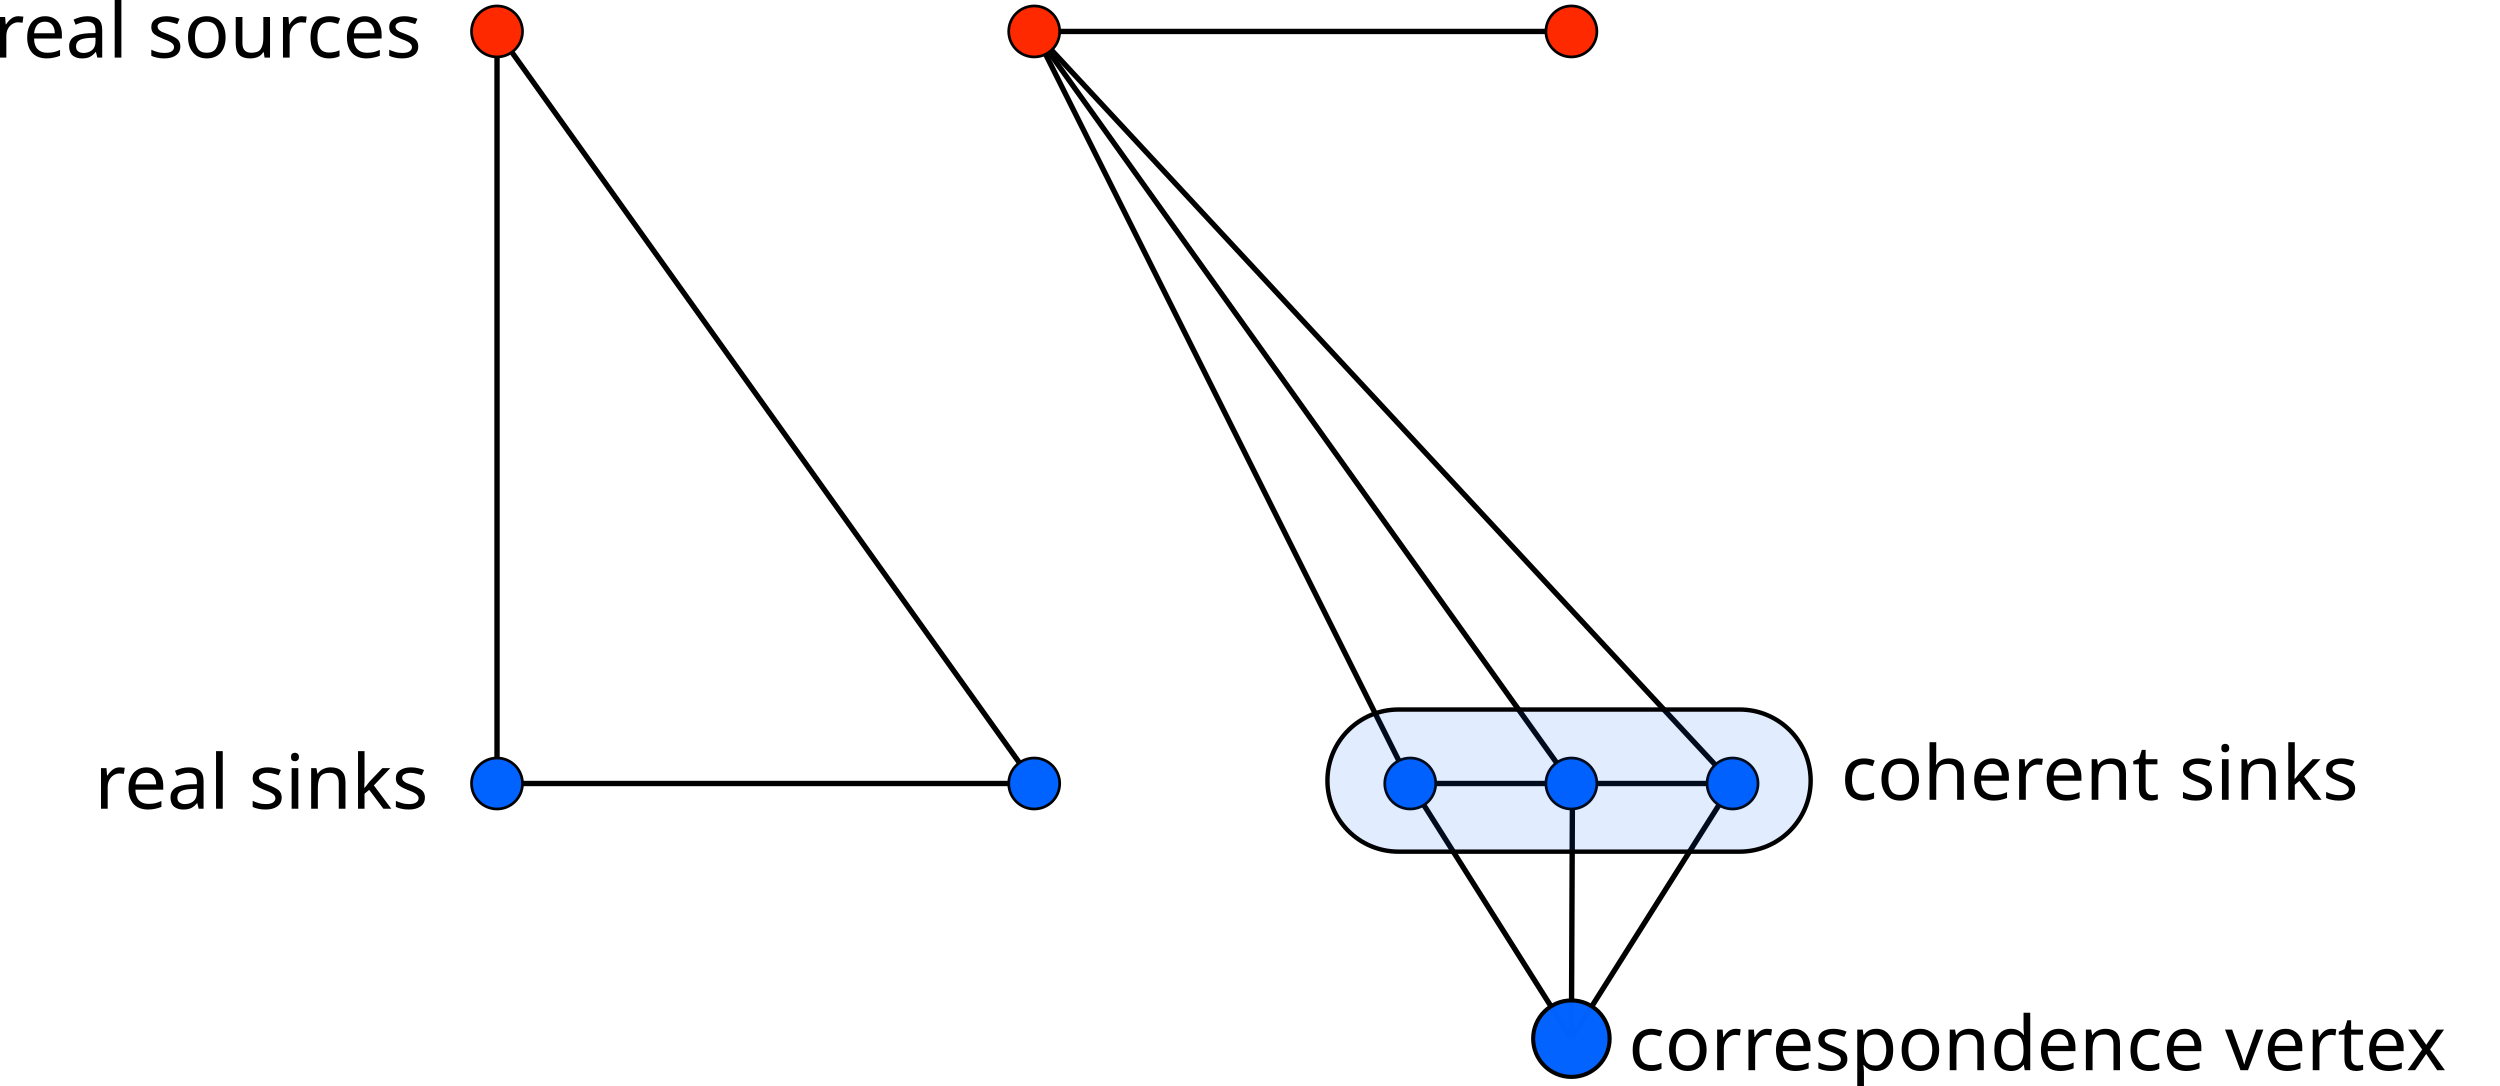
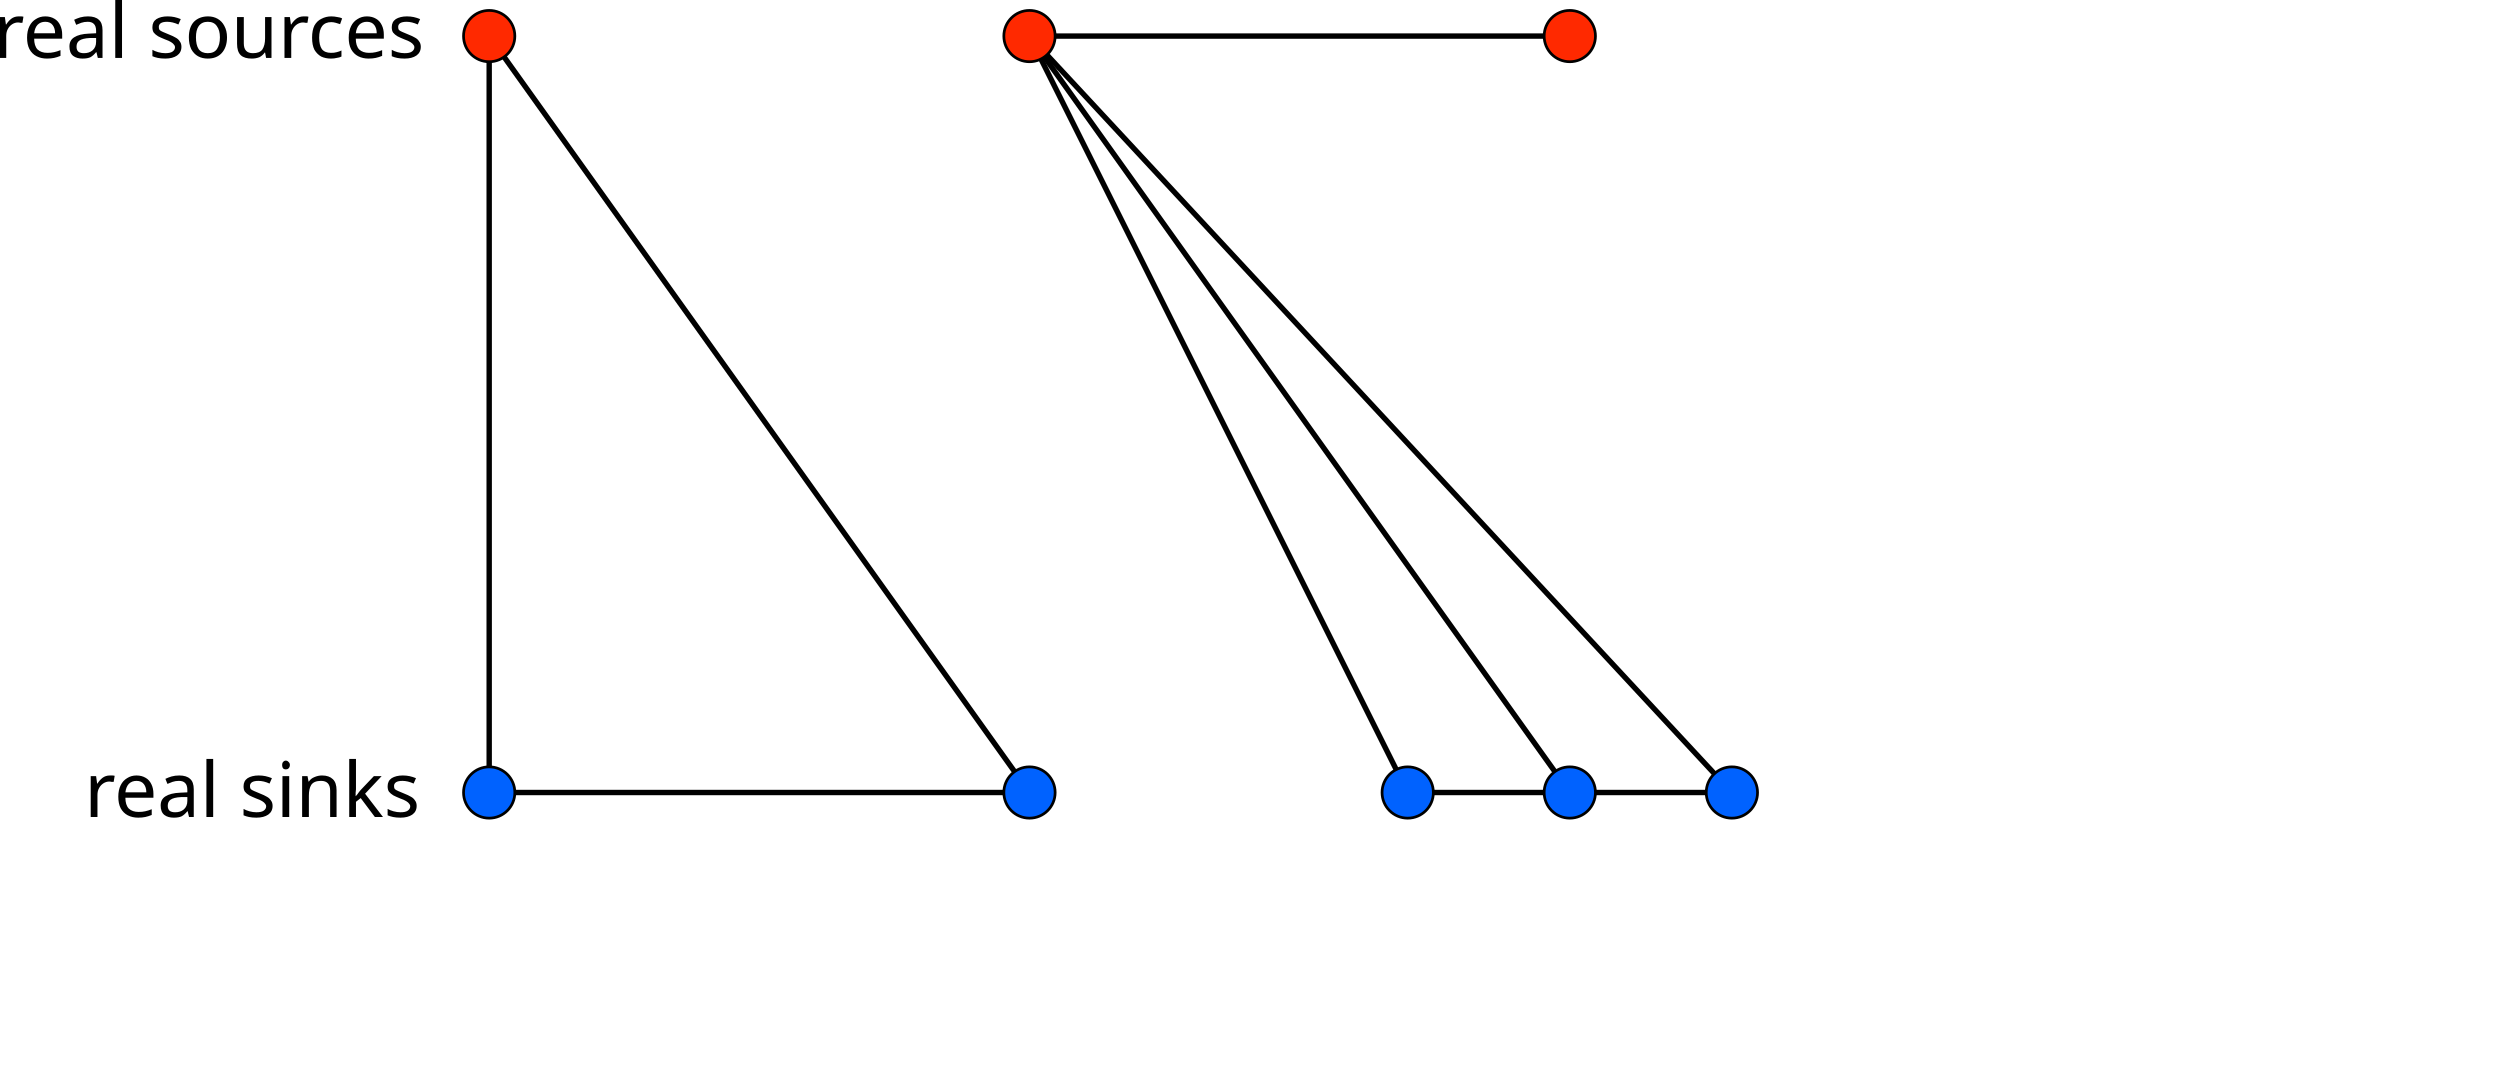
- <svg xmlns="http://www.w3.org/2000/svg" id="svg8" version="1.1" viewBox="0 0 192.509 83.621" height="83.621mm" width="192.509mm">
+ <svg xmlns="http://www.w3.org/2000/svg" width="115.708mm" height="50.434mm" viewBox="0 0 115.708 50.434" version="1.1" id="svg8">
  <defs id="defs2" />
-   <g transform="translate(-12.51854,-109.5556)" id="layer1">
-     <g transform="translate(3.779759,46.72188)" id="layer1-3">
-       <path style="fill:none;stroke:#000000;stroke-width:0.414;stroke-linecap:butt;stroke-linejoin:miter;stroke-miterlimit:4;stroke-dasharray:none;stroke-opacity:1" d="m 117.332,123.166 h 12.41" id="path967-3-2-1-8-7-5" />
-       <path style="fill:none;stroke:#000000;stroke-width:0.414;stroke-linecap:butt;stroke-linejoin:miter;stroke-miterlimit:4;stroke-dasharray:none;stroke-opacity:1" d="m 129.742,123.166 h 12.41" id="path967-3-2-1-8-7-5-6" />
-       <path style="fill:none;stroke:#000000;stroke-width:0.414;stroke-linecap:butt;stroke-linejoin:miter;stroke-miterlimit:4;stroke-dasharray:none;stroke-opacity:1" d="M 88.376,65.255 H 129.742" id="path967-3-6-3-7" />
-       <path style="fill:none;stroke:#000000;stroke-width:0.414;stroke-linecap:butt;stroke-linejoin:miter;stroke-miterlimit:4;stroke-dasharray:none;stroke-opacity:1" d="M 88.376,65.255 129.742,123.166" id="path967-3-2-1-8-9" />
-       <path style="fill:none;stroke:#000000;stroke-width:0.414;stroke-linecap:butt;stroke-linejoin:miter;stroke-miterlimit:4;stroke-dasharray:none;stroke-opacity:1" d="M 88.376,65.255 117.332,123.166" id="path967-3-2-1-8-9-2" />
-       <path style="fill:none;stroke:#000000;stroke-width:0.414;stroke-linecap:butt;stroke-linejoin:miter;stroke-miterlimit:4;stroke-dasharray:none;stroke-opacity:1" d="M 88.376,65.255 142.151,123.166" id="path967-3-2-1-8-9-0" />
-       <path style="fill:none;stroke:#000000;stroke-width:0.414;stroke-linecap:butt;stroke-linejoin:miter;stroke-miterlimit:4;stroke-dasharray:none;stroke-opacity:1" d="M 47.011,123.166 H 88.376" id="path967-3-2-1-8-7" />
-       <path style="fill:none;stroke:#000000;stroke-width:0.414;stroke-linecap:butt;stroke-linejoin:miter;stroke-miterlimit:4;stroke-dasharray:none;stroke-opacity:1" d="M 47.011,65.255 88.376,123.166" id="path967-3-2-1-8" />
-       <path style="fill:none;stroke:#000000;stroke-width:0.414;stroke-linecap:butt;stroke-linejoin:miter;stroke-miterlimit:4;stroke-dasharray:none;stroke-opacity:1" d="M 47.011,65.255 V 123.166" id="path967-3-2-1" />
-       <path style="fill:none;stroke:#000000;stroke-width:0.414;stroke-linecap:butt;stroke-linejoin:miter;stroke-miterlimit:4;stroke-dasharray:none;stroke-opacity:1" d="m 117.332,123.166 12.41,19.649" id="path967" />
-       <path style="fill:none;stroke:#000000;stroke-width:0.414;stroke-linecap:butt;stroke-linejoin:miter;stroke-miterlimit:4;stroke-dasharray:none;stroke-opacity:1" d="m 129.825,123.166 -0.083,19.649" id="path967-0" />
-       <path style="fill:none;stroke:#000000;stroke-width:0.414;stroke-linecap:butt;stroke-linejoin:miter;stroke-miterlimit:4;stroke-dasharray:none;stroke-opacity:1" d="m 142.151,123.166 -12.41,19.649" id="path967-9" />
-       <circle style="fill:#ff2900;fill-opacity:1;stroke:#000000;stroke-width:0.21;stroke-miterlimit:4;stroke-dasharray:none;stroke-opacity:1" id="path817-3" cx="47.011" cy="65.255" r="1.963" />
-       <circle style="fill:#ff2900;fill-opacity:1;stroke:#000000;stroke-width:0.21;stroke-miterlimit:4;stroke-dasharray:none;stroke-opacity:1" id="path817-3-6" cx="88.376" cy="65.255" r="1.963" />
-       <circle style="fill:#0062ff;fill-opacity:0.99;stroke:#000000;stroke-width:0.315;stroke-miterlimit:4;stroke-dasharray:none;stroke-opacity:1" id="path817-7-5-5-2" cx="129.742" cy="142.815" r="2.945" />
-       <circle style="fill:#0062ff;fill-opacity:1;stroke:#000000;stroke-width:0.21;stroke-miterlimit:4;stroke-dasharray:none;stroke-opacity:1" id="path817-7-5-6" cx="129.742" cy="123.166" r="1.963" />
-       <circle style="fill:#0062ff;fill-opacity:1;stroke:#000000;stroke-width:0.21;stroke-miterlimit:4;stroke-dasharray:none;stroke-opacity:1" id="path817-7-5-6-9" cx="117.332" cy="123.166" r="1.963" />
-       <circle style="fill:#0062ff;fill-opacity:1;stroke:#000000;stroke-width:0.21;stroke-miterlimit:4;stroke-dasharray:none;stroke-opacity:1" id="path817-7-5-6-1" cx="142.151" cy="123.166" r="1.963" />
-       <circle style="fill:#0062ff;fill-opacity:1;stroke:#000000;stroke-width:0.21;stroke-miterlimit:4;stroke-dasharray:none;stroke-opacity:1" id="path817-7-5-6-2" cx="88.376" cy="123.166" r="1.963" />
-       <circle style="fill:#0062ff;fill-opacity:1;stroke:#000000;stroke-width:0.21;stroke-miterlimit:4;stroke-dasharray:none;stroke-opacity:1" id="path817-7-5-6-2-7" cx="47.011" cy="123.166" r="1.963" />
-       <circle style="fill:#ff2900;fill-opacity:1;stroke:#000000;stroke-width:0.21;stroke-miterlimit:4;stroke-dasharray:none;stroke-opacity:1" id="path817-3-6-2" cx="129.742" cy="65.255" r="1.963" />
-       <g id="g1581" transform="matrix(0.8273078,0,0,0.8273063,1.509119,2.00032)" style="fill:#0062ff;fill-opacity:0.118">
-         <rect ry="6.615" y="139.573" x="132.292" height="13.229" width="44.979" id="rect1578" style="fill:#0062ff;fill-opacity:0.118;stroke:#000000;stroke-width:0.411;stroke-miterlimit:4;stroke-dasharray:none;stroke-opacity:1" />
-       </g>
-       <text xml:space="preserve" style="font-style:normal;font-weight:normal;font-size:5.837px;line-height:1.25;font-family:sans-serif;letter-spacing:0px;word-spacing:0px;fill:#000000;fill-opacity:1;stroke:none;stroke-width:0.219" x="8.209" y="67.269" id="text1593">
-         <tspan id="tspan1591" x="8.209" y="67.269" style="stroke-width:0.219">real sources</tspan>
+   <g id="layer1" transform="translate(-13.08551,-103.237)">
+     <g id="layer1-3" transform="translate(3.779759,46.72188)">
+       <path id="path967-3-2-1-8-7-5" d="m 74.459,93.195 h 7.502" style="fill:none;stroke:#000000;stroke-width:0.25;stroke-linecap:butt;stroke-linejoin:miter;stroke-miterlimit:4;stroke-dasharray:none;stroke-opacity:1" />
+       <path id="path967-3-2-1-8-7-5-6" d="m 81.961,93.195 h 7.502" style="fill:none;stroke:#000000;stroke-width:0.25;stroke-linecap:butt;stroke-linejoin:miter;stroke-miterlimit:4;stroke-dasharray:none;stroke-opacity:1" />
+       <path id="path967-3-6-3-7" d="M 56.954,58.185 H 81.961" style="fill:none;stroke:#000000;stroke-width:0.25;stroke-linecap:butt;stroke-linejoin:miter;stroke-miterlimit:4;stroke-dasharray:none;stroke-opacity:1" />
+       <path id="path967-3-2-1-8-9" d="M 56.954,58.185 81.961,93.195" style="fill:none;stroke:#000000;stroke-width:0.25;stroke-linecap:butt;stroke-linejoin:miter;stroke-miterlimit:4;stroke-dasharray:none;stroke-opacity:1" />
+       <path id="path967-3-2-1-8-9-2" d="M 56.954,58.185 74.459,93.195" style="fill:none;stroke:#000000;stroke-width:0.25;stroke-linecap:butt;stroke-linejoin:miter;stroke-miterlimit:4;stroke-dasharray:none;stroke-opacity:1" />
+       <path id="path967-3-2-1-8-9-0" d="M 56.954,58.185 89.463,93.195" style="fill:none;stroke:#000000;stroke-width:0.25;stroke-linecap:butt;stroke-linejoin:miter;stroke-miterlimit:4;stroke-dasharray:none;stroke-opacity:1" />
+       <path id="path967-3-2-1-8-7" d="m 31.947,93.195 h 25.007" style="fill:none;stroke:#000000;stroke-width:0.25;stroke-linecap:butt;stroke-linejoin:miter;stroke-miterlimit:4;stroke-dasharray:none;stroke-opacity:1" />
+       <path id="path967-3-2-1-8" d="m 31.947,58.185 25.007,35.01" style="fill:none;stroke:#000000;stroke-width:0.25;stroke-linecap:butt;stroke-linejoin:miter;stroke-miterlimit:4;stroke-dasharray:none;stroke-opacity:1" />
+       <path id="path967-3-2-1" d="M 31.947,58.185 V 93.195" style="fill:none;stroke:#000000;stroke-width:0.25;stroke-linecap:butt;stroke-linejoin:miter;stroke-miterlimit:4;stroke-dasharray:none;stroke-opacity:1" />
+       <circle r="1.187" cy="58.185" cx="31.947" id="path817-3" style="fill:#ff2900;fill-opacity:1;stroke:#000000;stroke-width:0.127;stroke-miterlimit:4;stroke-dasharray:none;stroke-opacity:1" />
+       <circle r="1.187" cy="58.185" cx="56.954" id="path817-3-6" style="fill:#ff2900;fill-opacity:1;stroke:#000000;stroke-width:0.127;stroke-miterlimit:4;stroke-dasharray:none;stroke-opacity:1" />
+       <circle r="1.187" cy="93.195" cx="81.961" id="path817-7-5-6" style="fill:#0062ff;fill-opacity:1;stroke:#000000;stroke-width:0.127;stroke-miterlimit:4;stroke-dasharray:none;stroke-opacity:1" />
+       <circle r="1.187" cy="93.195" cx="74.459" id="path817-7-5-6-9" style="fill:#0062ff;fill-opacity:1;stroke:#000000;stroke-width:0.127;stroke-miterlimit:4;stroke-dasharray:none;stroke-opacity:1" />
+       <circle r="1.187" cy="93.195" cx="89.463" id="path817-7-5-6-1" style="fill:#0062ff;fill-opacity:1;stroke:#000000;stroke-width:0.127;stroke-miterlimit:4;stroke-dasharray:none;stroke-opacity:1" />
+       <circle r="1.187" cy="93.195" cx="56.954" id="path817-7-5-6-2" style="fill:#0062ff;fill-opacity:1;stroke:#000000;stroke-width:0.127;stroke-miterlimit:4;stroke-dasharray:none;stroke-opacity:1" />
+       <circle r="1.187" cy="93.195" cx="31.947" id="path817-7-5-6-2-7" style="fill:#0062ff;fill-opacity:1;stroke:#000000;stroke-width:0.127;stroke-miterlimit:4;stroke-dasharray:none;stroke-opacity:1" />
+       <circle r="1.187" cy="58.185" cx="81.961" id="path817-3-6-2" style="fill:#ff2900;fill-opacity:1;stroke:#000000;stroke-width:0.127;stroke-miterlimit:4;stroke-dasharray:none;stroke-opacity:1" />
+       <text id="text1593" y="59.196" x="8.985" style="font-style:normal;font-weight:normal;font-size:3.529px;line-height:1.25;font-family:sans-serif;letter-spacing:0px;word-spacing:0px;fill:#000000;fill-opacity:1;stroke:none;stroke-width:0.132" xml:space="preserve">
+         <tspan style="stroke-width:0.132" y="59.196" x="8.985" id="tspan1591">real sources</tspan>
      </text>
-       <text xml:space="preserve" style="font-style:normal;font-weight:normal;font-size:5.837px;line-height:1.25;font-family:sans-serif;letter-spacing:0px;word-spacing:0px;fill:#000000;fill-opacity:1;stroke:none;stroke-width:0.219" x="16.014" y="125.109" id="text1597">
-         <tspan id="tspan1595" x="16.014" y="125.109" style="stroke-width:0.219">real sinks</tspan>
+       <text id="text1597" y="94.328" x="13.208" style="font-style:normal;font-weight:normal;font-size:3.529px;line-height:1.25;font-family:sans-serif;letter-spacing:0px;word-spacing:0px;fill:#000000;fill-opacity:1;stroke:none;stroke-width:0.132" xml:space="preserve">
+         <tspan style="stroke-width:0.132" y="94.328" x="13.208" id="tspan1595">real sinks</tspan>
      </text>
-       <text xml:space="preserve" style="font-style:normal;font-weight:normal;font-size:5.837px;line-height:1.25;font-family:sans-serif;letter-spacing:0px;word-spacing:0px;fill:#000000;fill-opacity:1;stroke:none;stroke-width:0.219" x="150.488" y="124.424" id="text1601">
-         <tspan id="tspan1599" x="150.488" y="124.424" style="stroke-width:0.219">coherent sinks</tspan>
-       </text>
-       <text xml:space="preserve" style="font-style:normal;font-weight:normal;font-size:7.056px;line-height:1.25;font-family:sans-serif;letter-spacing:0px;word-spacing:0px;fill:#000000;fill-opacity:1;stroke:none;stroke-width:0.265" x="39.688" y="37.708" id="text1611">
-         <tspan id="tspan1609" x="39.688" y="43.951" style="stroke-width:0.265" />
-       </text>
-       <text id="text916" y="145.241" x="134.131" style="font-style:normal;font-weight:normal;font-size:10.583px;line-height:1.25;font-family:sans-serif;letter-spacing:0px;word-spacing:0px;fill:#000000;fill-opacity:1;stroke:none;stroke-width:0.265" xml:space="preserve">
-         <tspan style="font-size:5.835px;stroke-width:0.265" y="145.241" x="134.131" id="tspan914">correspondence vertex</tspan>
+       <text id="text1611" y="29.647" x="30.138" style="font-style:normal;font-weight:normal;font-size:4.878px;line-height:1.25;font-family:sans-serif;letter-spacing:0px;word-spacing:0px;fill:#000000;fill-opacity:1;stroke:none;stroke-width:0.183" xml:space="preserve">
+         <tspan style="stroke-width:0.183" y="33.963" x="30.138" id="tspan1609" />
      </text>
    </g>
  </g>
</svg>
